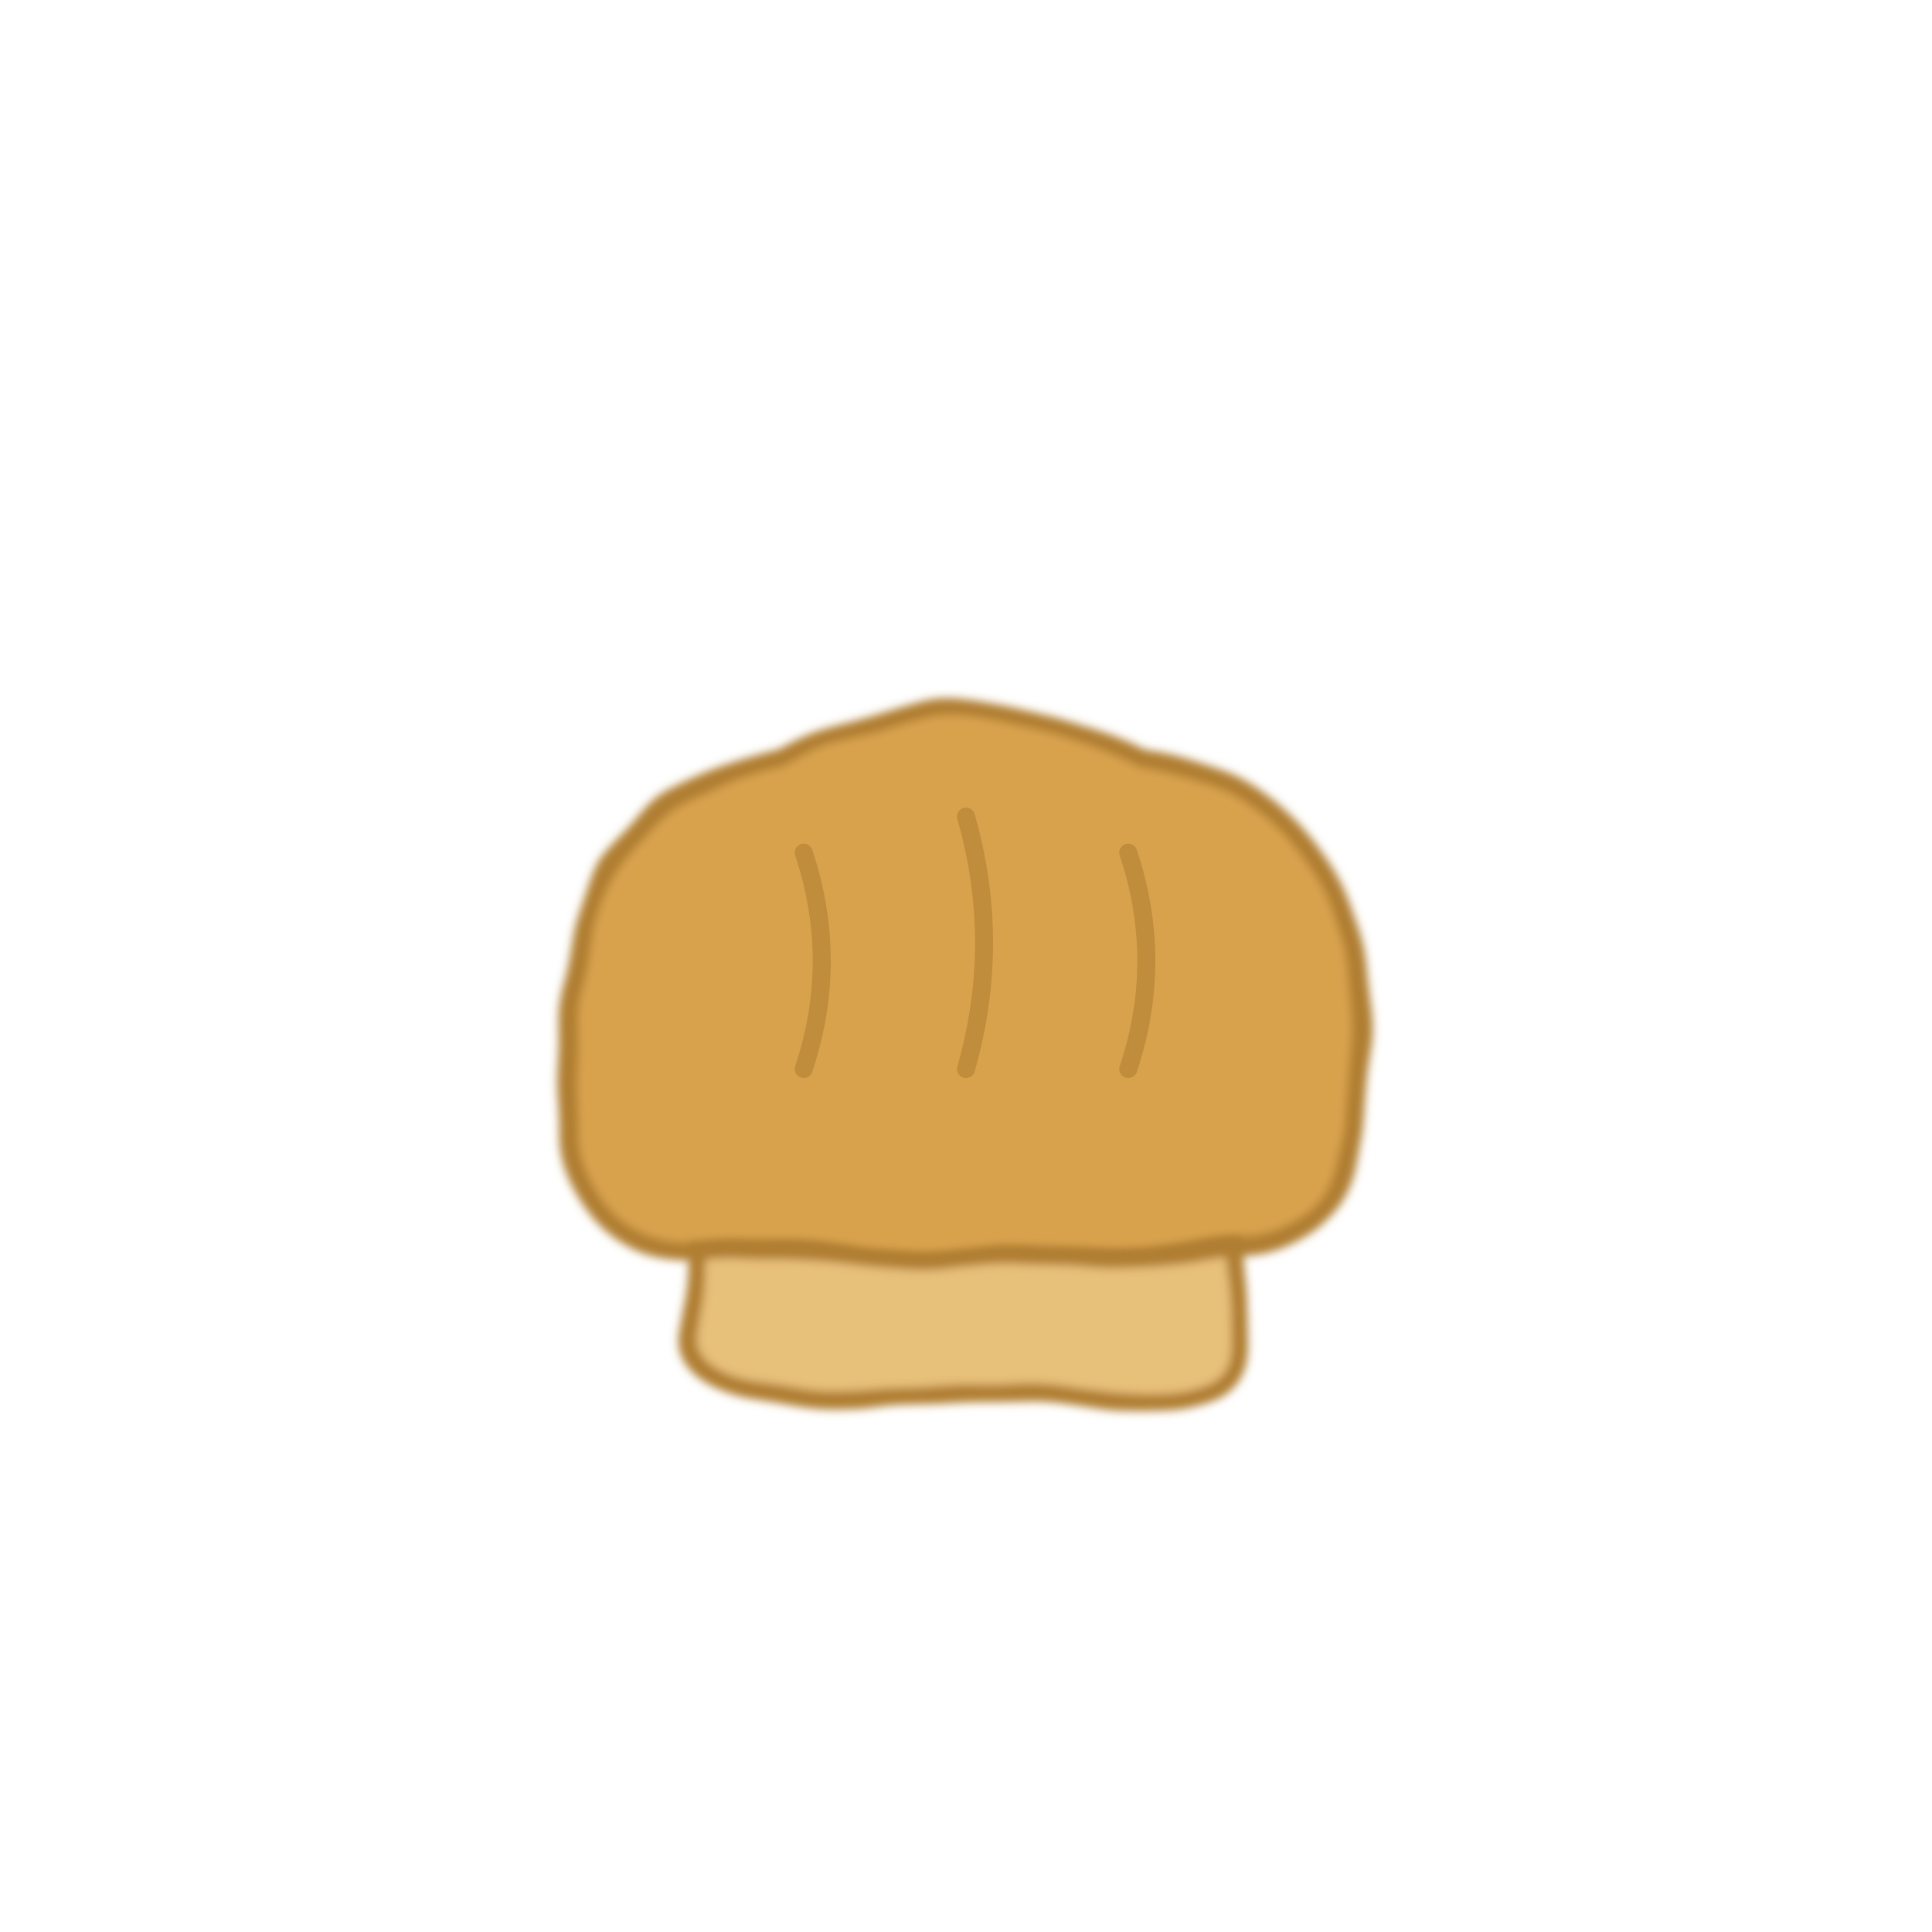
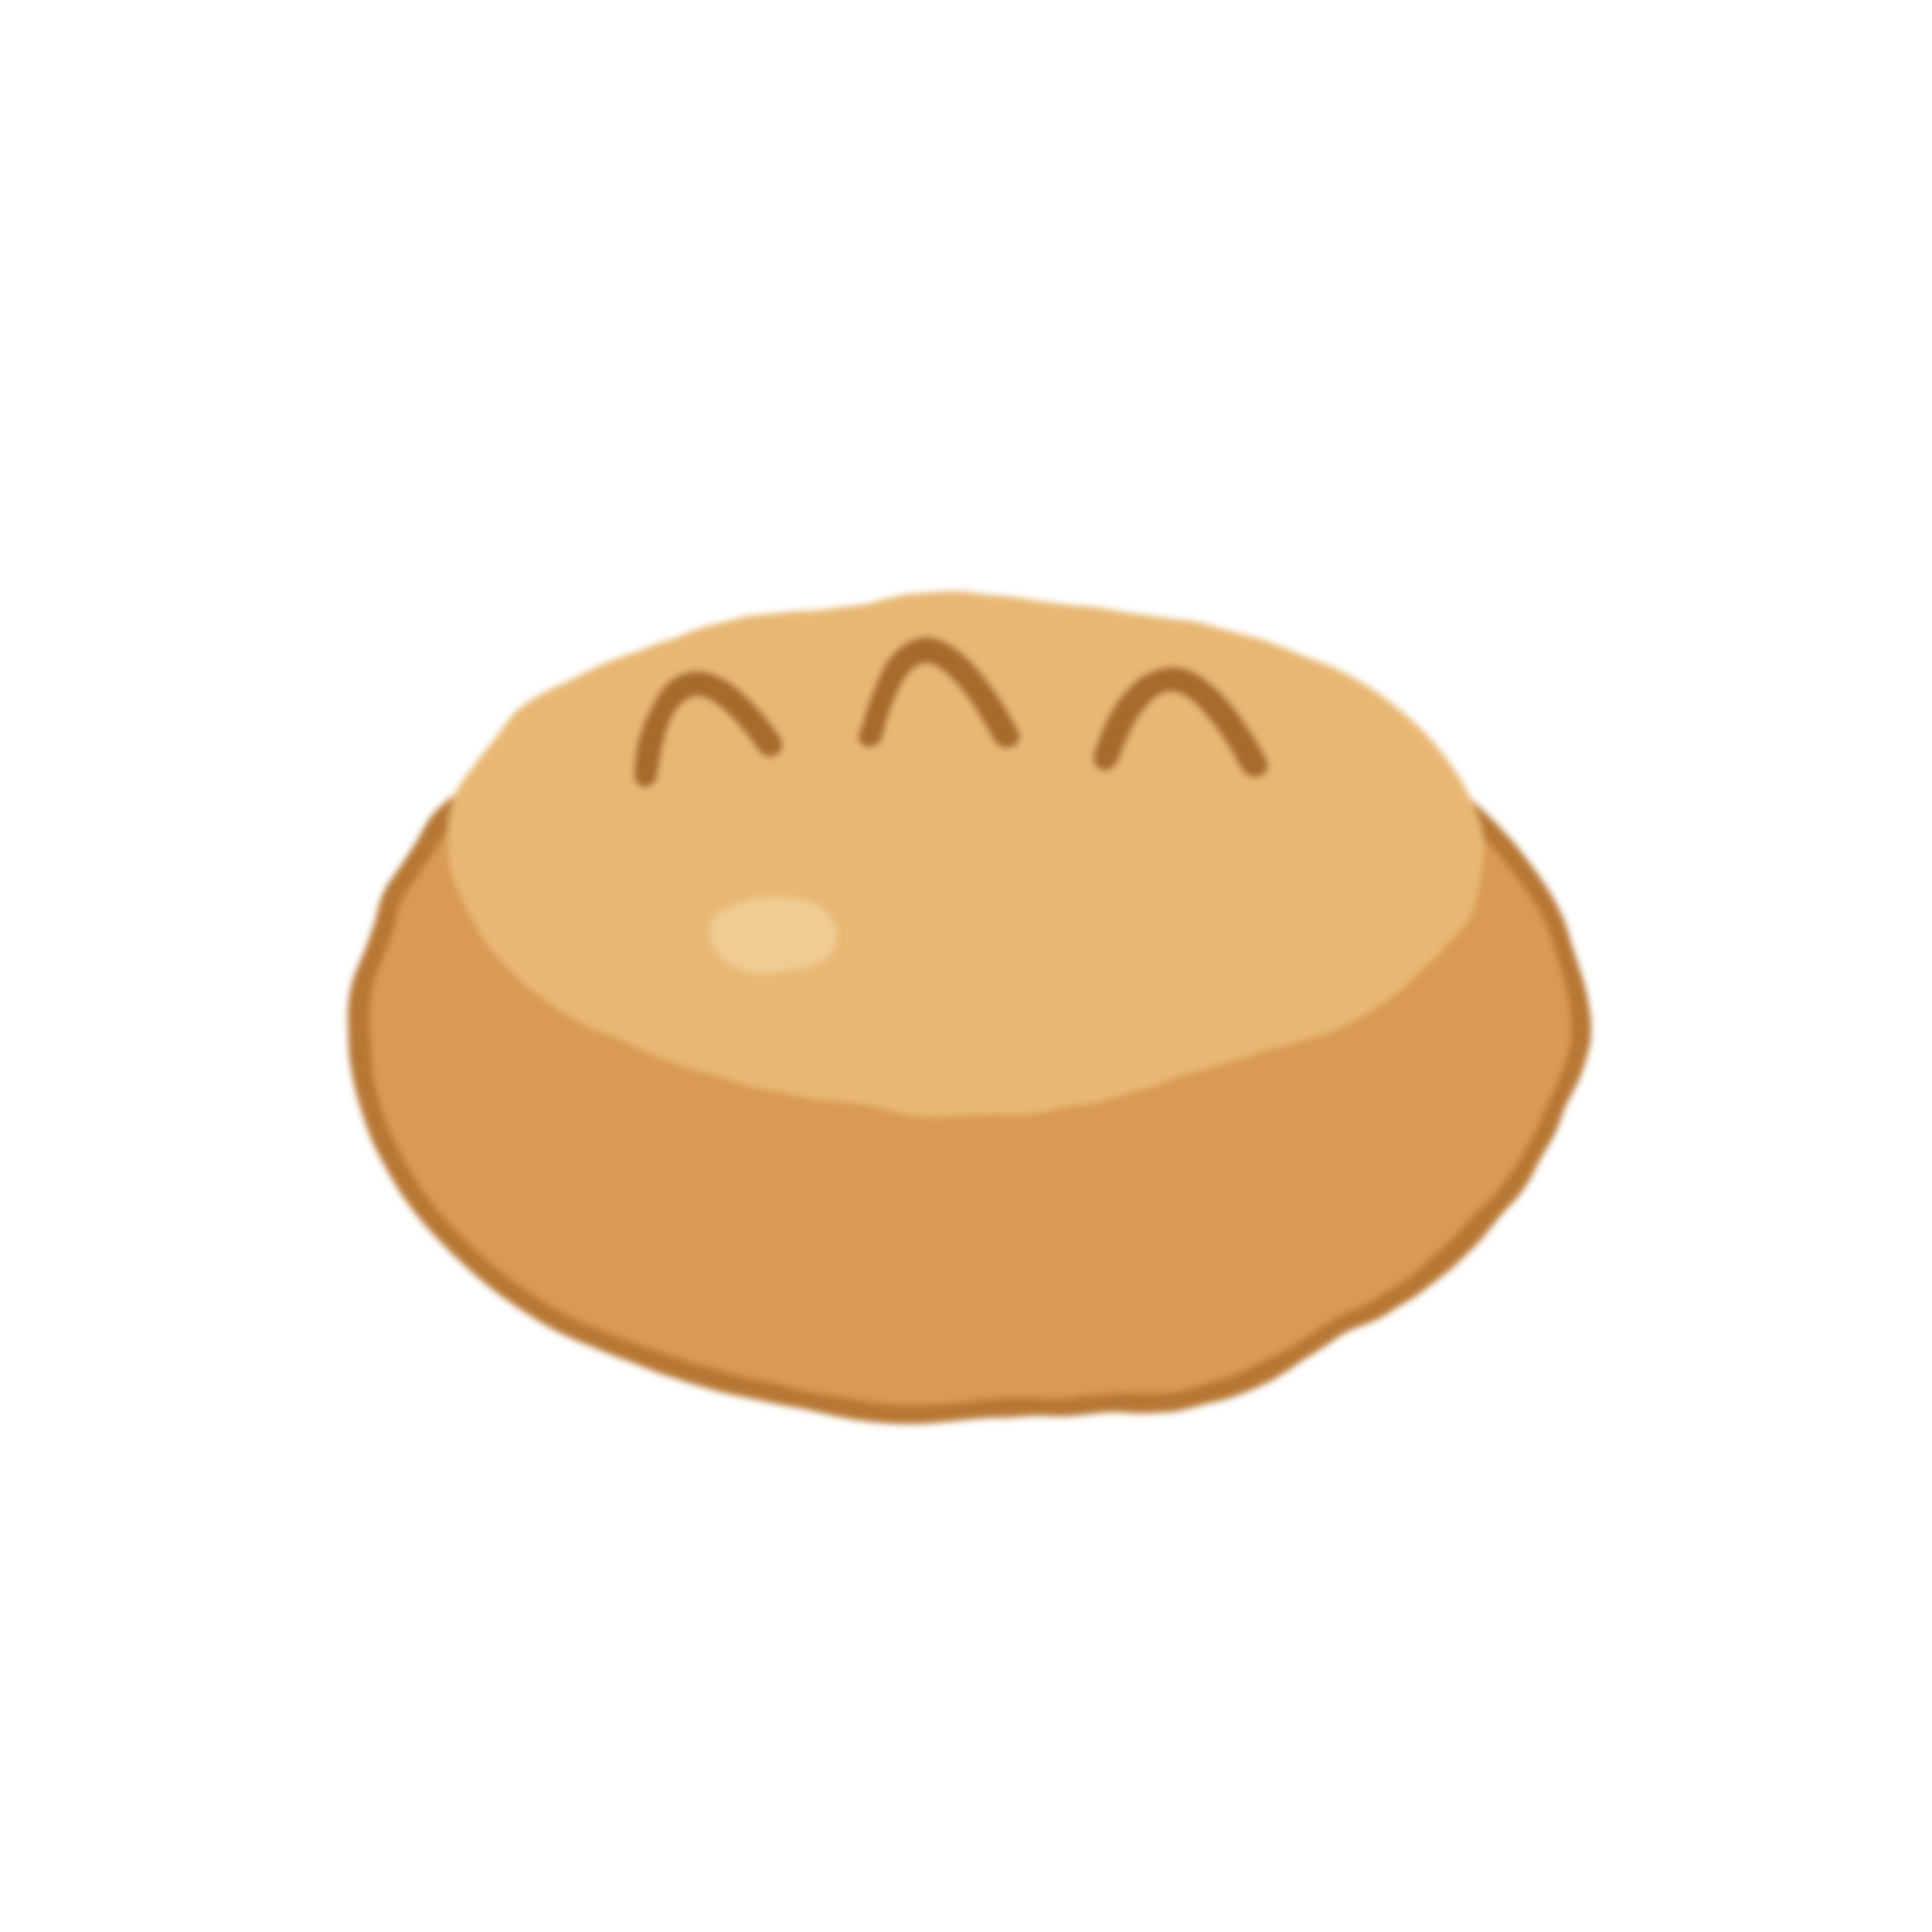
<svg xmlns="http://www.w3.org/2000/svg" viewBox="0 0 300 300">
  <defs>
    <filter id="wc" x="-30%" y="-30%" width="160%" height="160%">
      <feTurbulence type="fractalNoise" baseFrequency="0.02" numOctaves="4" seed="7" result="n" />
      <feDisplacementMap in="SourceGraphic" in2="n" scale="6" />
      <feGaussianBlur stdDeviation="0.5" />
    </filter>
  </defs>
-   <g transform="translate(150,152) scale(1.4)">
-     <path d="M-44 18 Q-48 -20 -20 -24 Q0 -34 20 -24 Q48 -20 44 18 Q42 30 30 30 L-30 30 Q-42 30 -44 18 Z" fill="#D8A24E" stroke="#B07E30" stroke-width="2" filter="url(#wc)" />
-     <path d="M-30 30 L-30 40 Q-30 46 -22 46 L22 46 Q30 46 30 40 L30 30 Z" fill="#E7C07A" stroke="#B07E30" stroke-width="2" filter="url(#wc)" />
-     <path d="M-18 -14 Q-14 -2 -18 10 M0 -18 Q4 -4 0 10 M18 -14 Q22 -2 18 10" stroke="#B07E30" stroke-width="2" fill="none" opacity="0.6" stroke-linecap="round" />
+   <g transform="translate(150,150)" filter="url(#wc)">
+     <ellipse cx="0" cy="10" rx="95" ry="60" fill="#D99A52" stroke="#B87835" stroke-width="3" />
+     <ellipse cx="0" cy="-18" rx="80" ry="40" fill="#E8B873" />
+     <path d="M-50 -30 Q-45 -55 -30 -34 M-15 -36 Q-8 -62 6 -36 M22 -32 Q30 -58 44 -32" fill="none" stroke="#A86a2c" stroke-width="4" stroke-linecap="round" />
+     <ellipse cx="-30" cy="-5" rx="10" ry="6" fill="#F3D9A8" opacity="0.6" />
  </g>
</svg>
